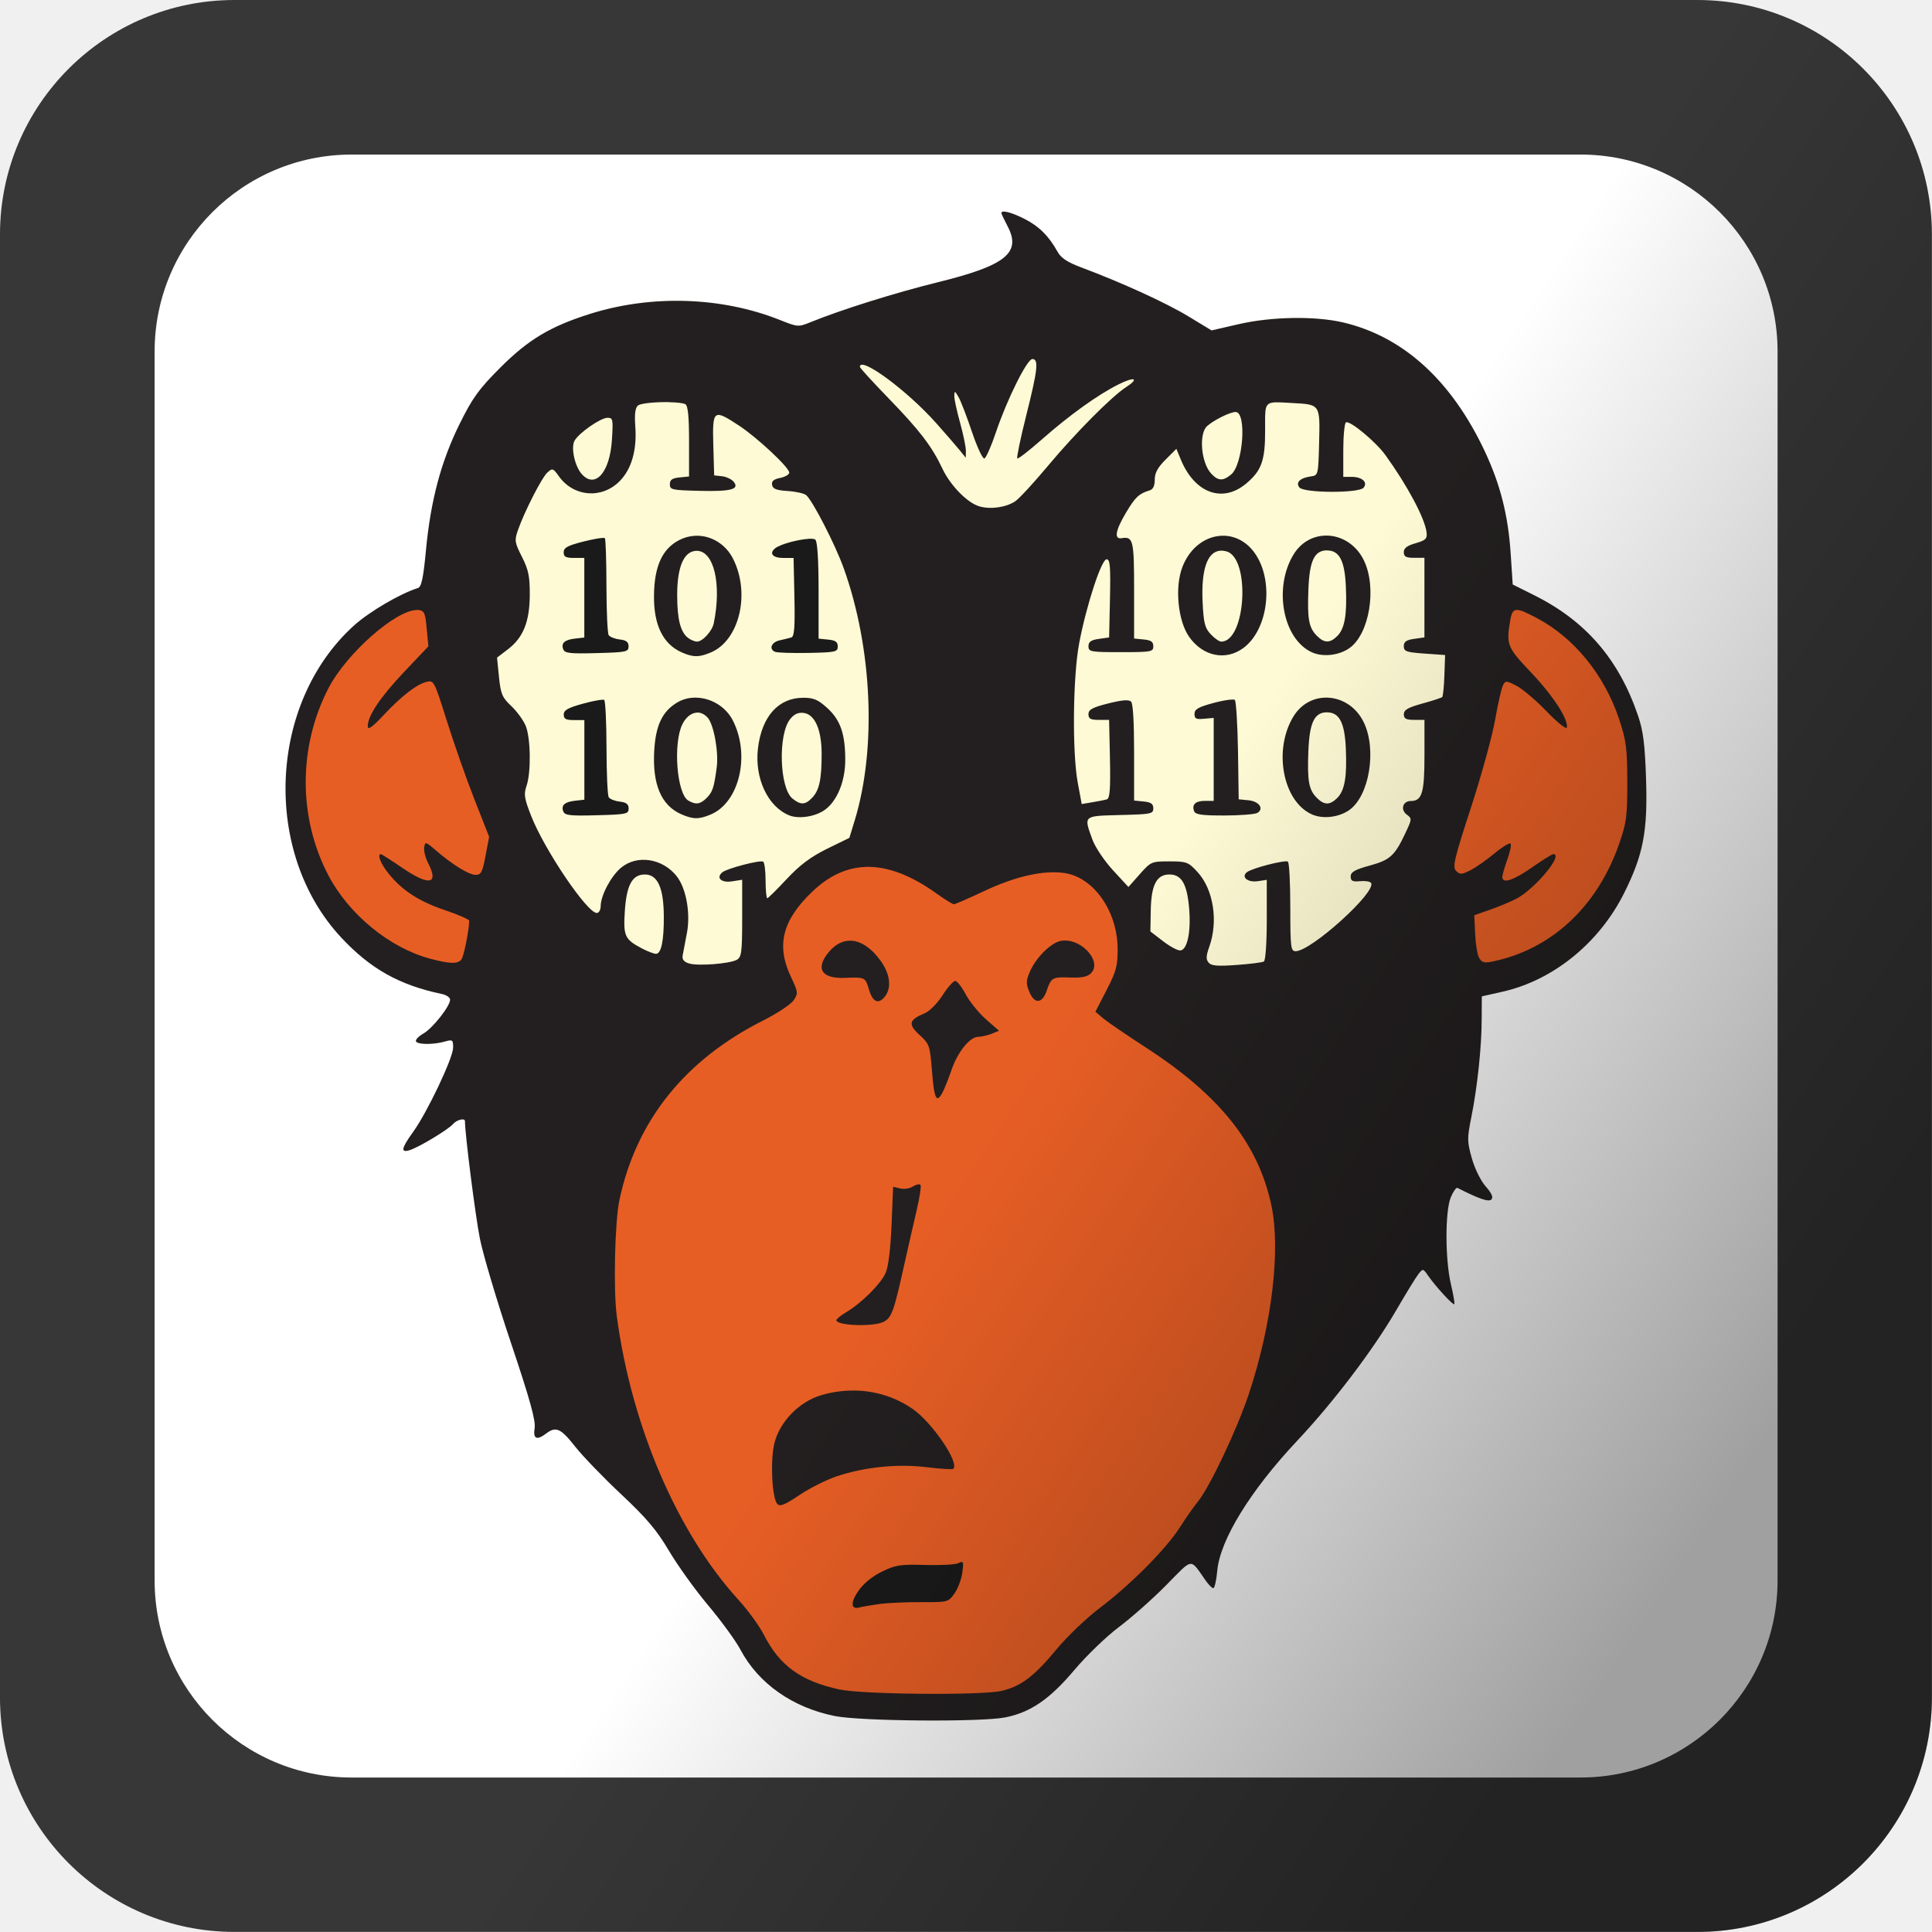
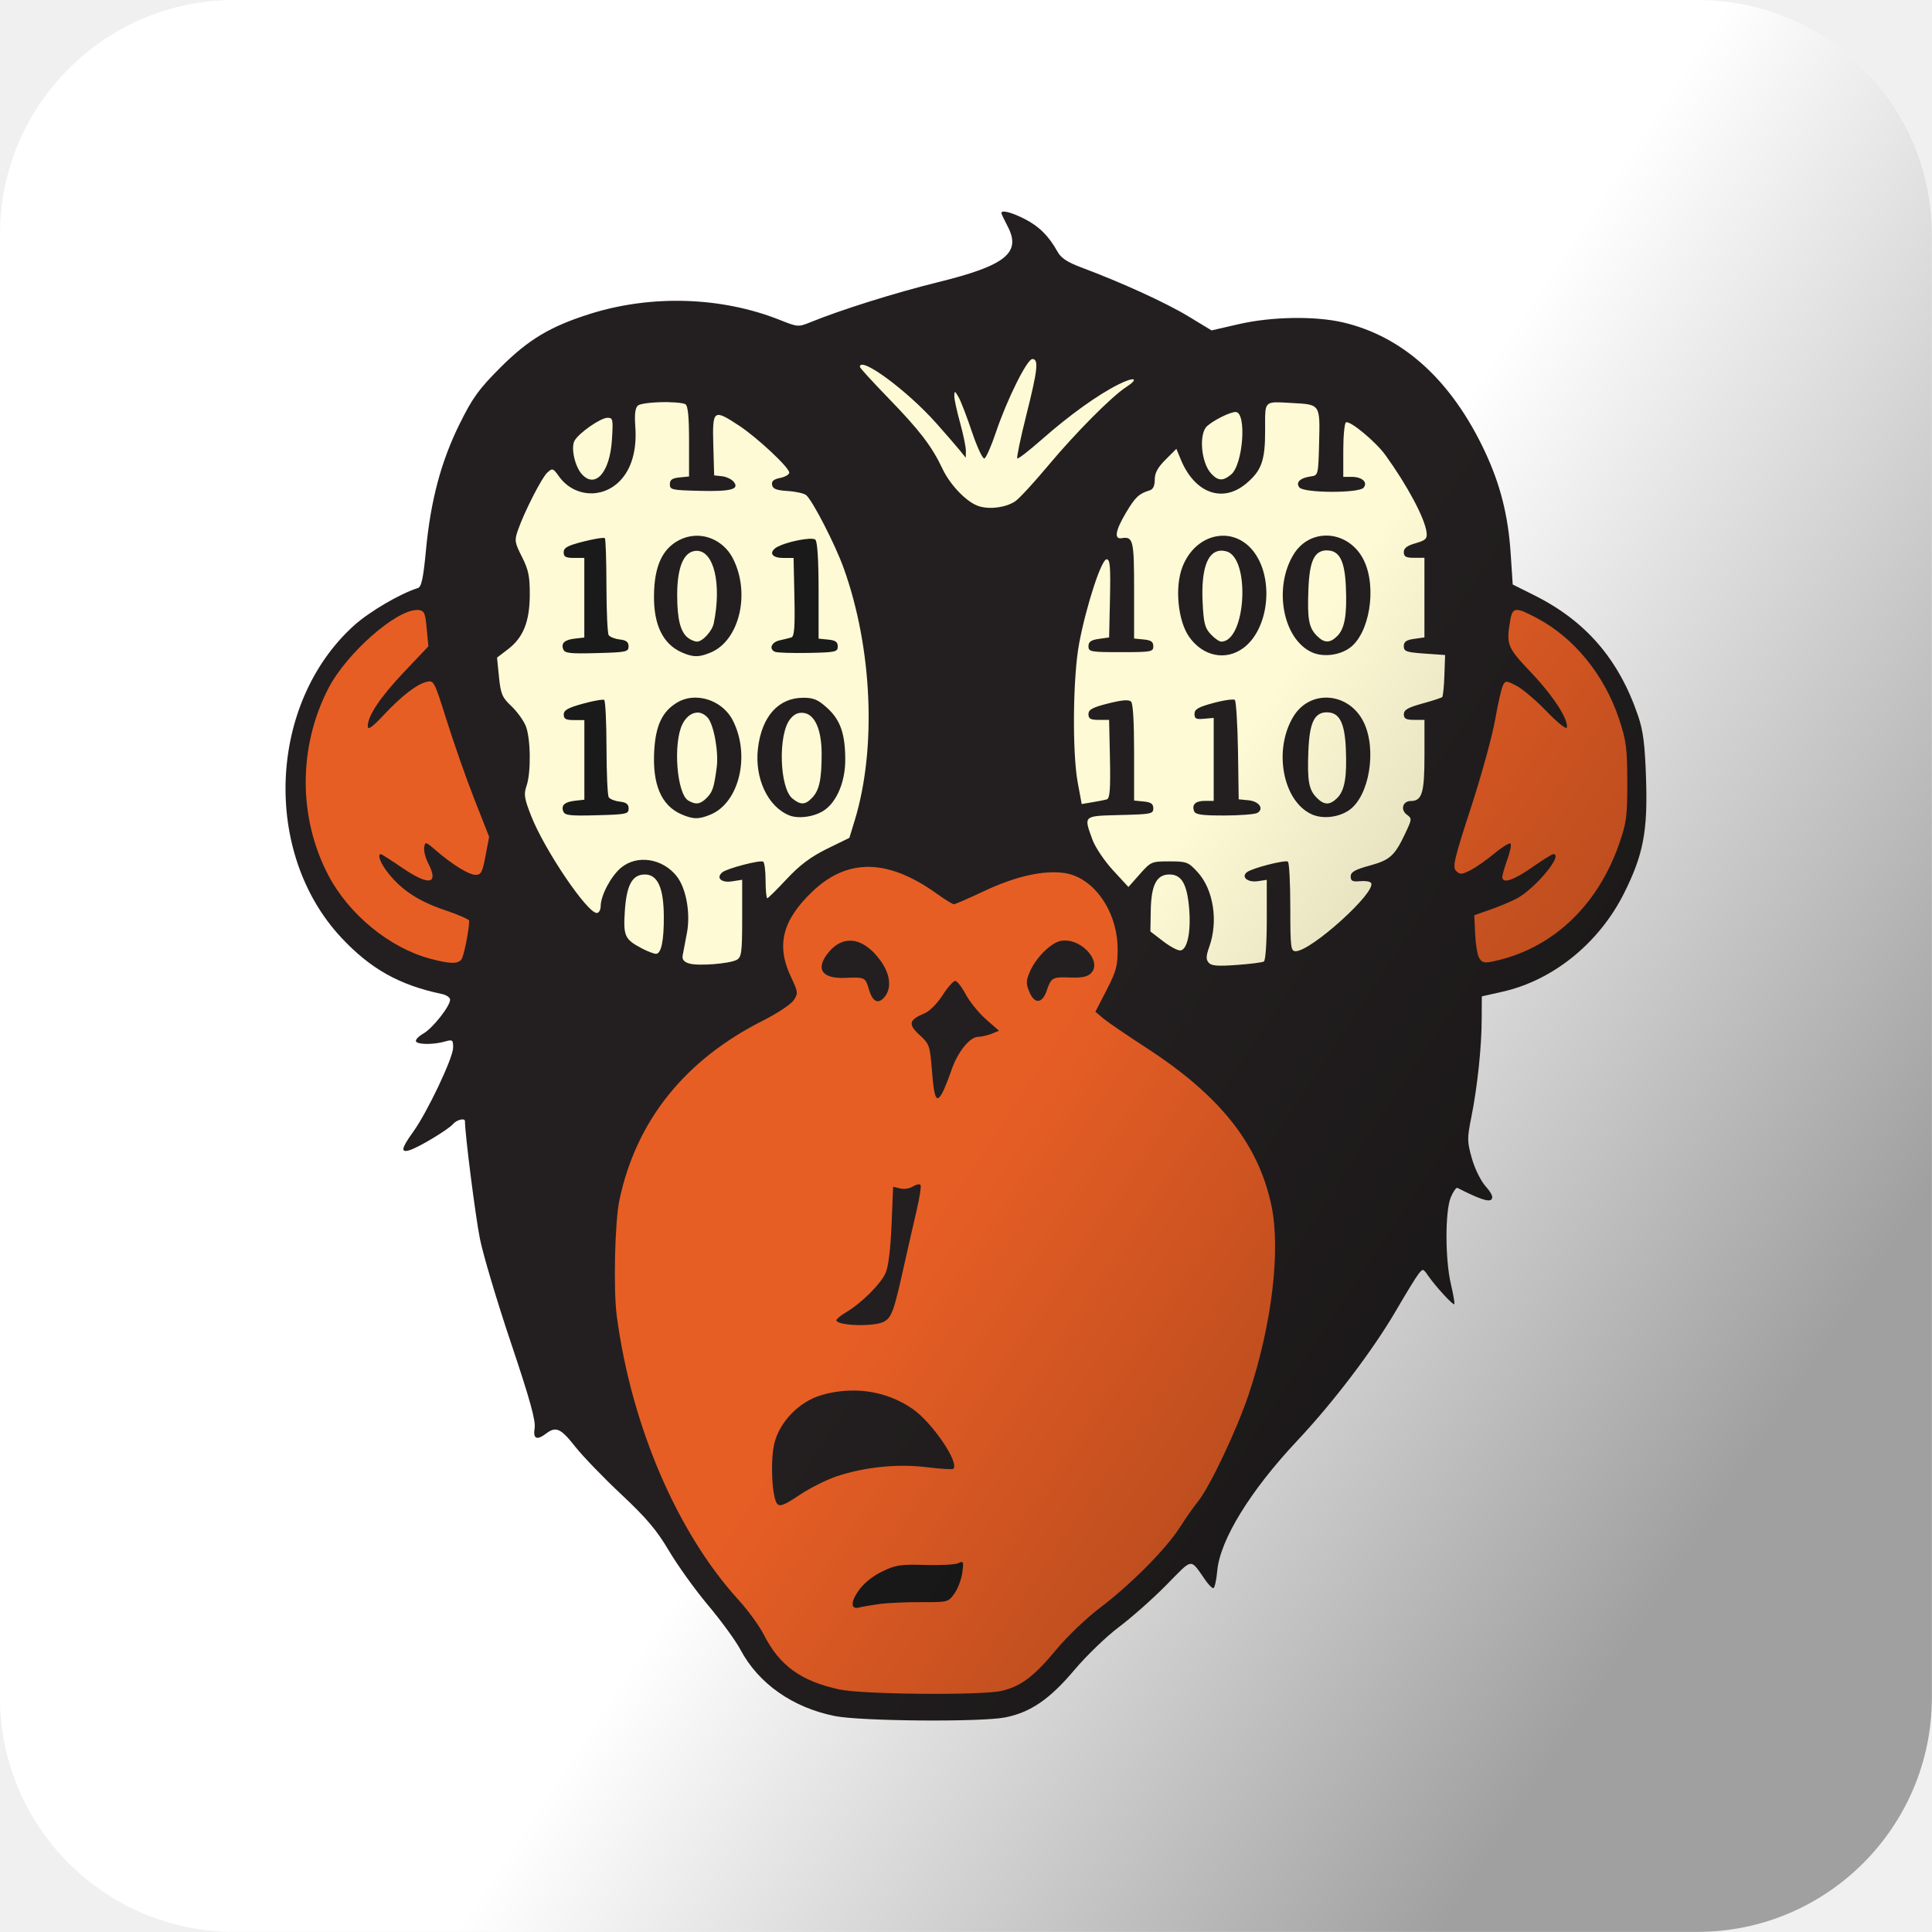
<svg xmlns="http://www.w3.org/2000/svg" viewBox="0 0 100 100">
  <defs>
    <linearGradient y2="61.754" x2="48.725" y1="85.34" x1="84.49" gradientUnits="userSpaceOnUse" id="0">
      <stop stop-opacity=".374" />
      <stop offset="1" stop-opacity="0" />
    </linearGradient>
  </defs>
  <path d="m12.137 0c-6.702 0-12.138 5.435-12.137 12.138v75.72c0 6.702 5.435 12.138 12.137 12.138h75.73c6.702 0 12.137-5.435 12.138-12.138v-75.72c0-6.702-5.435-12.138-12.138-12.138z" fill="#fff" />
  <path d="m51.924 10.951c-.06.007-.094.031-.094.075 0 .039.15.353.331.7.71 1.363-.115 2.02-3.612 2.881-2.256.557-5.03 1.432-6.594 2.069-.636.259-.663.254-1.6-.119-3-1.193-6.617-1.312-9.788-.319-2.081.652-3.224 1.34-4.675 2.794-1.107 1.109-1.426 1.546-2.1 2.906-.961 1.939-1.501 3.964-1.744 6.538-.138 1.464-.235 1.905-.419 1.962-.919.287-2.518 1.225-3.313 1.944-4.438 4.02-4.75 11.76-.65 16.15 1.51 1.617 3 2.454 5.212 2.919.231.048.419.182.419.294 0 .334-.902 1.477-1.381 1.75-.245.14-.416.316-.387.4.06.178.903.186 1.506.013.388-.112.421-.085.419.319-.003.532-1.332 3.333-2.063 4.35-.622.866-.669 1.103-.188.956.466-.142 2.01-1.072 2.25-1.356.18-.217.613-.323.613-.15 0 .667.544 4.946.775 6.094.169.839.895 3.272 1.613 5.406.978 2.91 1.28 4.01 1.219 4.388-.091.564.107.654.6.281.504-.381.754-.267 1.494.675.393.501 1.471 1.615 2.387 2.475 1.312 1.231 1.838 1.854 2.469 2.919.441.744 1.345 2.01 2.02 2.813.674.802 1.432 1.837 1.681 2.306.935 1.76 2.703 3 4.888 3.438 1.356.269 7.581.319 8.825.069 1.307-.262 2.299-.942 3.575-2.456.619-.734 1.65-1.73 2.294-2.213.644-.482 1.748-1.458 2.45-2.169 1.425-1.443 1.218-1.423 2.05-.244.151.214.325.394.394.394.068 0 .161-.411.206-.906.145-1.599 1.715-4.148 4.138-6.725 1.868-1.986 3.918-4.682 5.119-6.744.502-.862 1.018-1.707 1.15-1.875.237-.302.244-.301.506.075.399.573 1.29 1.541 1.356 1.475.032-.032-.049-.495-.175-1.031-.303-1.285-.306-3.783-.006-4.5.125-.298.28-.52.344-.487 1.122.571 1.616.74 1.756.6.11-.11.02-.317-.294-.675-.259-.295-.567-.921-.719-1.462-.245-.874-.243-1.03-.025-2.119.32-1.594.536-3.683.537-5.094l.006-1.163 1.081-.244c2.617-.591 4.993-2.52 6.281-5.094 1-2 1.231-3.21 1.138-5.962-.06-1.762-.147-2.444-.412-3.225-.997-2.93-2.711-4.914-5.4-6.25l-1.088-.544-.106-1.6c-.129-1.967-.532-3.569-1.331-5.275-1.725-3.681-4.226-5.956-7.338-6.688-1.446-.34-3.698-.304-5.4.087l-1.413.325-1.206-.731c-1.15-.698-3.439-1.744-5.544-2.531-.713-.267-1.042-.486-1.219-.806-.449-.813-.965-1.324-1.706-1.7-.51-.258-.933-.401-1.112-.381" fill="#fefad5" />
  <path d="m51.924 10.951c-.06.007-.094.031-.094.075 0 .039.15.353.331.7.71 1.363-.115 2.02-3.612 2.881-2.256.557-5.03 1.432-6.594 2.069-.636.259-.663.254-1.6-.119-3-1.193-6.617-1.312-9.788-.319-2.081.652-3.224 1.34-4.675 2.794-1.107 1.109-1.426 1.546-2.1 2.906-.961 1.939-1.501 3.964-1.744 6.538-.138 1.464-.235 1.905-.419 1.962-.919.287-2.518 1.225-3.313 1.944-4.438 4.02-4.75 11.76-.65 16.15 1.51 1.617 3 2.454 5.212 2.919.231.048.419.182.419.294 0 .334-.902 1.477-1.381 1.75-.245.14-.416.316-.387.4.06.178.903.186 1.506.013.388-.112.421-.085.419.319-.003.532-1.332 3.333-2.063 4.35-.622.866-.669 1.103-.188.956.466-.142 2.01-1.072 2.25-1.356.18-.217.613-.323.613-.15 0 .667.544 4.946.775 6.094.169.839.895 3.272 1.613 5.406.978 2.91 1.28 4.01 1.219 4.388-.091.564.107.654.6.281.504-.381.754-.267 1.494.675.393.501 1.471 1.615 2.387 2.475 1.312 1.231 1.838 1.854 2.469 2.919.441.744 1.345 2.01 2.02 2.813.674.802 1.432 1.837 1.681 2.306.935 1.76 2.703 3 4.888 3.438 1.356.269 7.581.319 8.825.069 1.307-.262 2.299-.942 3.575-2.456.619-.734 1.65-1.73 2.294-2.213.644-.482 1.748-1.458 2.45-2.169 1.425-1.443 1.218-1.423 2.05-.244.151.214.325.394.394.394.068 0 .161-.411.206-.906.145-1.599 1.715-4.148 4.137-6.725 1.868-1.986 3.918-4.682 5.119-6.744.502-.862 1.018-1.707 1.15-1.875.237-.302.244-.301.506.075.399.573 1.29 1.541 1.356 1.475.032-.032-.049-.495-.175-1.031-.303-1.285-.306-3.783-.006-4.5.125-.298.28-.52.344-.487 1.122.571 1.616.74 1.756.6.11-.11.021-.317-.294-.675-.259-.295-.567-.921-.719-1.462-.245-.874-.243-1.03-.025-2.119.32-1.594.536-3.683.537-5.094l.006-1.163 1.081-.244c2.617-.591 4.993-2.52 6.281-5.094 1-2 1.231-3.21 1.138-5.962-.06-1.762-.147-2.444-.412-3.225-.997-2.93-2.711-4.914-5.4-6.25l-1.088-.544-.106-1.6c-.129-1.967-.532-3.569-1.331-5.275-1.725-3.681-4.226-5.956-7.338-6.688-1.446-.34-3.698-.304-5.4.087l-1.413.325-1.206-.731c-1.15-.698-3.439-1.744-5.544-2.531-.713-.267-1.042-.486-1.219-.806-.449-.813-.965-1.324-1.706-1.7-.51-.258-.933-.401-1.112-.381m1.512 7.631c.338 0 .277.56-.319 2.925-.297 1.181-.503 2.178-.462 2.219.041.041.607-.398 1.263-.975 1.441-1.27 2.897-2.315 3.975-2.856.84-.422 1.102-.317.381.15-.73.473-2.611 2.366-4.01 4.04-.744.891-1.519 1.732-1.719 1.863-.484.317-1.288.429-1.862.256-.623-.187-1.497-1.085-1.906-1.956-.539-1.146-1.19-1.992-2.775-3.625-.822-.847-1.494-1.582-1.494-1.637 0-.581 2.455 1.228 3.956 2.919.498.561 1.048 1.196 1.219 1.406l.306.381.006-.35c.003-.19-.126-.832-.294-1.438-.168-.606-.309-1.243-.306-1.413.005-.277.03-.274.225.069.12.21.431 1.026.694 1.806.263.78.551 1.391.638 1.363.087-.029.355-.634.594-1.344.58-1.721 1.616-3.806 1.894-3.806m-18.806 2.238c.393.006.736.04.844.106.133.082.188.649.188 1.925v1.813l-.5.05c-.378.037-.494.124-.494.356 0 .282.114.302 1.525.337 1.643.042 2.103-.08 1.775-.475-.106-.127-.375-.255-.6-.281l-.406-.044-.044-1.563c-.051-1.849.002-1.888 1.337-1.01.95.628 2.594 2.166 2.594 2.431 0 .097-.217.223-.475.275-.341.068-.45.168-.413.363.039.205.227.276.806.313.417.026.847.122.956.212.33.274 1.507 2.563 1.944 3.781 1.48 4.129 1.709 9.311.575 13.04l-.281.919-1.163.569c-.85.421-1.411.846-2.087 1.569-.508.543-.955.987-1 .987-.045 0-.087-.408-.087-.906 0-.498-.056-.945-.125-.987-.158-.098-1.868.349-2.112.55-.348.287-.054.559.5.469l.525-.081v2c0 1.767-.038 2.01-.281 2.144-.384.206-2.01.329-2.469.188-.265-.082-.367-.208-.331-.413.028-.162.127-.681.219-1.156.198-1.027-.036-2.322-.525-2.944-.731-.93-2.06-1.134-2.888-.438-.526.443-1.045 1.433-1.05 1.994-.002.189-.092.344-.2.344-.5 0-2.708-3.267-3.4-5.03-.355-.904-.385-1.12-.238-1.544.242-.695.219-2.489-.044-3.119-.122-.292-.461-.753-.75-1.025-.463-.436-.542-.615-.631-1.5l-.1-1 .563-.431c.797-.608 1.127-1.437 1.131-2.825.003-.941-.063-1.283-.4-1.95-.377-.744-.399-.855-.219-1.375.331-.955 1.239-2.736 1.531-3 .26-.235.295-.226.594.194.76 1.067 2.211 1.189 3.138.262.622-.622.906-1.615.819-2.825-.047-.655-.008-.98.138-1.1.145-.121.957-.185 1.612-.175m31.412.012c.209-.004.499.016.888.038 1.396.076 1.393.067 1.344 2.02-.043 1.703-.047 1.723-.425 1.775-.56.077-.808.316-.594.575.241.29 3.079.302 3.319.012.234-.282-.074-.563-.619-.563h-.431v-1.369c0-.75.063-1.404.138-1.45.194-.12 1.545 1 2.044 1.694 1.155 1.603 2.048 3.282 2.131 4.01.036.316-.05.401-.569.55-.438.126-.612.254-.612.462 0 .231.114.294.537.294h.531v2.056 2.063l-.531.075c-.407.058-.537.149-.537.381 0 .269.128.314 1.069.381l1.069.075-.037 1.056c-.019.579-.072 1.078-.112 1.119-.041.041-.504.193-1.031.337-.748.205-.956.331-.956.556 0 .229.115.288.537.288h.531v1.844c0 1.946-.124 2.356-.713 2.356-.415 0-.543.456-.2.706.271.198.266.231-.063.931-.565 1.204-.8 1.415-1.862 1.706-.767.21-.981.336-.981.563 0 .233.1.281.487.244.265-.025.519.013.569.094.287.465-3.104 3.531-3.906 3.531-.248 0-.275-.193-.275-2.275 0-1.254-.056-2.32-.125-2.362-.162-.1-1.873.342-2.125.55-.305.252.044.539.569.462l.463-.069v2.069c0 1.187-.064 2.103-.15 2.156-.082.051-.723.132-1.419.181-.991.07-1.302.046-1.444-.125-.14-.169-.129-.351.038-.819.471-1.323.216-2.965-.606-3.862-.483-.527-.57-.556-1.462-.556-.923 0-.955.014-1.531.663l-.587.663-.806-.875c-.442-.482-.916-1.188-1.056-1.575-.457-1.26-.5-1.226 1.438-1.275 1.6-.04 1.712-.059 1.712-.344 0-.233-.116-.32-.494-.356l-.5-.05v-2.475c0-1.558-.053-2.541-.156-2.644-.116-.116-.463-.089-1.188.094-.817.206-1.019.319-1.019.556 0 .236.111.294.538.294h.531l.044 2.025c.032 1.54-.008 2.041-.156 2.087-.107.034-.443.099-.75.15l-.556.094-.206-1.112c-.291-1.583-.25-5.5.075-7.212.373-1.962 1.152-4.344 1.419-4.344.179 0 .21.352.175 2.02l-.044 2.025-.531.075c-.407.058-.538.149-.538.381 0 .287.105.306 1.681.306 1.576 0 1.675-.02 1.675-.306 0-.233-.116-.314-.494-.35l-.5-.05v-2.5c0-2.59-.044-2.792-.644-2.694-.405.067-.328-.395.231-1.331.478-.802.666-.973 1.219-1.144.18-.056.263-.234.263-.556 0-.347.156-.633.563-1.038l.556-.556.219.531c.717 1.762 2.167 2.3 3.4 1.262.791-.666.977-1.183.975-2.75-.001-1.196-.059-1.438.569-1.45m-2.1.5c.589 0 .394 2.724-.231 3.238-.424.349-.672.336-1.031-.05-.526-.565-.65-2.074-.206-2.462.363-.318 1.188-.725 1.469-.725m-32.506.3c.281 0 .294.082.225 1.156-.108 1.676-.863 2.529-1.556 1.762-.361-.399-.575-1.363-.381-1.725.214-.4 1.353-1.194 1.712-1.194m37.11 6.1c-.616.028-1.212.344-1.594.962-1.065 1.723-.565 4.406.95 5.081.564.252 1.392.16 1.931-.219 1.04-.731 1.435-3.129.75-4.544-.423-.874-1.246-1.318-2.037-1.281m-32.475.006c-.05 0-.1.003-.15.006-.267.019-.534.093-.788.225-.87.454-1.277 1.359-1.294 2.863-.017 1.527.466 2.515 1.438 2.944.59.26.888.262 1.5.006 1.486-.621 2.066-3.068 1.15-4.863-.379-.742-1.106-1.177-1.856-1.181m27.26 0c-.862-.017-1.736.558-2.144 1.625-.4 1.047-.228 2.781.35 3.606.707 1.01 1.886 1.257 2.8.587 1.304-.955 1.609-3.499.594-4.925-.423-.593-1.01-.882-1.6-.894m5.35.762c.631 0 .909.531.969 1.85.067 1.48-.055 2.193-.444 2.581-.377.377-.67.374-1.05-.006-.421-.421-.505-.854-.444-2.419.058-1.481.311-2.01.969-2.01m-5.538.018c.096-.008.202.004.313.031 1.268.318 1.029 4.675-.256 4.675-.102 0-.346-.171-.544-.381-.303-.322-.366-.577-.419-1.637-.083-1.693.234-2.629.906-2.688m-27.09.006c.886.004 1.296 1.703.881 3.75-.082.404-.579.95-.869.95-.11 0-.318-.083-.456-.188-.401-.304-.569-.967-.569-2.225 0-1.417.325-2.211.925-2.281.03-.003.059-.006.087-.006m-.019 7.6c-.341-.008-.681.066-.981.244-.78.461-1.124 1.186-1.2 2.494-.102 1.757.365 2.847 1.406 3.3.604.263.9.269 1.513.013 1.486-.621 2.066-3.074 1.15-4.869-.372-.729-1.137-1.163-1.888-1.181m32.506 0c-.616.028-1.212.344-1.594.962-1.065 1.723-.565 4.406.95 5.081.564.252 1.392.154 1.931-.225 1.04-.731 1.435-3.129.75-4.544-.423-.874-1.246-1.311-2.037-1.275m-26.975.006c-1.283.002-2.148.963-2.344 2.625-.18 1.535.506 3.01 1.619 3.462.487.2 1.341.069 1.831-.275.644-.453 1.069-1.483 1.069-2.594 0-1.357-.252-2.075-.944-2.7-.474-.428-.706-.519-1.231-.519m22.22.094c-.192-.001-.574.065-.981.175-.793.214-.987.325-.987.569 0 .25.085.289.494.25l.5-.044v2.144 2.15h-.456c-.49 0-.689.193-.556.538.066.173.41.221 1.575.219.821-.002 1.589-.063 1.706-.138.347-.22.075-.598-.469-.65l-.506-.05-.037-2.513c-.023-1.382-.099-2.568-.163-2.631-.016-.016-.055-.019-.119-.019m4.894.663c.631 0 .909.531.969 1.85.067 1.48-.055 2.193-.444 2.581-.377.377-.67.38-1.05 0-.421-.421-.505-.861-.444-2.425.058-1.481.311-2.01.969-2.01m-32.581.013c.182.004.362.09.519.263.316.349.577 1.777.469 2.581-.14 1.042-.214 1.27-.519 1.575-.334.334-.561.364-.95.138-.597-.348-.799-2.97-.306-3.956.179-.358.444-.564.712-.594.026-.003.049-.007.075-.006m5.381.012c.033 0 .065.002.1.006.585.068.938.863.938 2.125 0 1.311-.119 1.868-.481 2.256-.359.386-.606.399-1.031.05-.669-.548-.752-3.303-.125-4.1.185-.236.368-.337.6-.337m-8.113 8.369c.657 0 .969.68.981 2.138.011 1.288-.134 1.979-.413 1.969-.103-.004-.438-.129-.737-.288-.874-.462-.95-.638-.869-1.906.088-1.372.384-1.912 1.038-1.913m27.16 0c.624 0 .909.501 1.013 1.775.097 1.187-.089 2.089-.438 2.156-.13.025-.532-.186-.9-.469l-.669-.513.019-1.094c.025-1.329.306-1.856.975-1.856" fill="#231f20" />
  <g fill="#1a1a1a">
    <path d="m31.19 27.843c.062-.003.104 0 .116.011.046.046.081 1.155.083 2.463.002 1.308.054 2.459.116 2.556.062.097.322.197.573.226.338.038.457.132.457.358 0 .284-.121.307-1.647.347-1.392.037-1.656.009-1.735-.198-.124-.322.073-.495.634-.556l.457-.05v-2.061-2.061h-.534c-.426 0-.534-.056-.534-.292 0-.237.204-.349 1.025-.556.422-.106.806-.178.992-.187" />
    <path d="m41.858 27.887c.176-.01.302.004.347.05.105.105.165 1.07.165 2.645v2.474l.496.05c.378.036.496.12.496.353 0 .283-.106.309-1.521.336-.839.016-1.614-.011-1.719-.055-.34-.142-.199-.501.231-.595.231-.051.504-.121.612-.154.148-.046.187-.542.154-2.083l-.044-2.027h-.518c-.555 0-.762-.231-.441-.496.27-.223 1.212-.465 1.741-.496" />
  </g>
  <path d="m21.569 31.575c-1.087.006-3.631 2.239-4.569 4.05-1.567 3.03-1.568 6.704 0 9.688 1.062 2.02 3.165 3.744 5.256 4.306 1.037.279 1.43.284 1.625.044.125-.154.383-1.436.406-2 .003-.072-.548-.314-1.231-.544-1.367-.459-2.255-1.036-2.956-1.919-.409-.514-.591-.987-.381-.987.041 0 .523.31 1.075.688 1.429.978 1.942.882 1.356-.25-.131-.253-.22-.609-.194-.788.045-.311.076-.306.587.138.861.745 1.722 1.281 2.075 1.281.283 0 .353-.134.512-.981l.188-.987-.769-1.956c-.421-1.075-1.061-2.9-1.425-4.056-.644-2.048-.666-2.097-1.038-2.01-.523.128-1.3.729-2.244 1.737-.559.598-.801.767-.806.575-.014-.536.634-1.507 1.875-2.819l1.262-1.331-.087-.913c-.072-.802-.119-.926-.419-.969-.032-.005-.065 0-.1 0m56.925 0c-.196.016-.267.199-.325.55-.209 1.266-.163 1.372 1.106 2.712 1.14 1.204 1.944 2.456 1.819 2.831-.031.094-.502-.287-1.044-.85-.542-.563-1.245-1.159-1.556-1.319-.536-.275-.57-.272-.7-.019-.076.147-.26.948-.406 1.788-.147.839-.713 2.889-1.256 4.556-.867 2.662-.959 3.06-.763 3.256.196.196.286.197.737-.031.283-.143.847-.54 1.25-.875.403-.335.778-.559.831-.506.053.053-.02.416-.162.813-.142.397-.263.808-.263.913.002.366.564.186 1.537-.494.539-.377 1.037-.686 1.1-.688.566-.008-.961 1.824-1.931 2.319-.344.176-.967.43-1.388.575l-.769.269.044.944c.02.519.11 1.081.2 1.25.132.246.26.29.65.212 3.073-.613 5.464-2.826 6.606-6.106.381-1.094.422-1.419.419-3.2-.003-1.744-.054-2.136-.419-3.237-.755-2.28-2.308-4.201-4.237-5.231-.563-.301-.885-.447-1.081-.431m-33.687 13.3c-.991.033-1.903.461-2.756 1.275-1.553 1.481-1.882 2.781-1.112 4.406.373.788.382.858.15 1.212-.135.207-.843.682-1.575 1.05-4.058 2.041-6.578 5.181-7.45 9.3-.238 1.126-.318 4.642-.137 6 .757 5.683 3.128 11.212 6.3 14.694.497.546 1.079 1.344 1.3 1.781.822 1.623 1.924 2.422 3.925 2.856 1.186.257 7.338.313 8.381.075 1-.228 1.691-.746 2.837-2.131.56-.677 1.576-1.65 2.256-2.162 1.597-1.204 3.444-3.065 4.156-4.188.309-.487.72-1.068.906-1.294.621-.75 2.044-3.759 2.65-5.581 1.2-3.603 1.663-7.475 1.169-9.788-.676-3.165-2.639-5.649-6.425-8.113-1.01-.655-2.02-1.343-2.256-1.538l-.425-.362.581-1.125c.503-.978.575-1.26.569-2.138-.013-1.941-1.235-3.686-2.744-3.913-1.079-.162-2.55.169-4.175.938-.787.372-1.484.675-1.556.675-.072 0-.468-.245-.875-.538-1.346-.967-2.571-1.431-3.694-1.394m10.281 3.813c.957-.04 1.966 1.109 1.381 1.694-.182.182-.476.243-1.069.219-.921-.037-.986.001-1.219.681-.231.675-.628.706-.894.075-.183-.437-.18-.576.013-1.038.297-.713 1.07-1.497 1.594-1.612.063-.014.13-.016.194-.019m-11.05.006c.517.017 1.059.368 1.544 1.038.49.677.579 1.387.237 1.837-.334.439-.641.319-.837-.337-.196-.655-.182-.65-1.281-.612-1.194.041-1.506-.496-.788-1.35.334-.397.723-.588 1.125-.575m5.406 2.081c.096 0 .34.31.544.694.203.383.677.966 1.05 1.294l.675.594-.406.163c-.225.086-.528.15-.675.15-.428 0-1.056.78-1.375 1.706-.162.471-.375.999-.469 1.175-.31.58-.431.344-.544-1.081-.107-1.358-.131-1.424-.65-1.9-.602-.551-.549-.78.269-1.119.251-.104.656-.511.925-.931.263-.411.56-.744.656-.744m-1.862 10.531c.027.002.049.012.063.025.054.054-.041.664-.206 1.362-.165.698-.451 1.961-.638 2.8-.53 2.389-.648 2.72-1.069 2.931-.529.266-2.438.197-2.438-.088 0-.06.216-.24.487-.4.809-.478 1.828-1.492 2.069-2.063.139-.33.251-1.285.3-2.494l.081-1.95.362.087c.196.049.485.009.65-.094.124-.077.257-.125.337-.119m-3.512 10.675c1.13-.02 2.225.299 3.163.944 1.016.699 2.438 2.787 2.119 3.106-.042.042-.657.007-1.362-.081-1.511-.188-3.214-.017-4.675.469-.532.177-1.402.616-1.938.975-.775.52-1.012.608-1.144.45-.272-.327-.363-2.229-.15-3.119.269-1.121 1.283-2.169 2.431-2.506.517-.152 1.043-.228 1.556-.237" fill="#e75e25" />
  <g fill="#1a1a1a">
    <path d="m31.15 36.22c.064-.005.105-.005.121.005.065.04.119 1.152.121 2.468.002 1.317.054 2.476.116 2.573.062.097.322.197.573.226.338.038.457.132.457.358 0 .284-.121.307-1.647.347-1.392.037-1.656.009-1.735-.198-.124-.322.073-.495.634-.556l.457-.05v-2.061-2.061h-.534c-.423 0-.534-.057-.534-.286 0-.227.218-.35.992-.562.407-.112.788-.189.981-.204" />
    <path d="m49.759 80.85c.114-.016.108.112.05.545-.046.346-.23.835-.408 1.085-.32.45-.339.453-1.73.446-.774-.004-1.751.041-2.171.099-.42.058-.874.138-1.014.176-.452.124-.475-.251-.05-.865.258-.373.714-.745 1.207-.986.704-.345.951-.385 2.231-.347.792.023 1.57-.017 1.73-.094.067-.032.116-.055.154-.061" />
  </g>
-   <path d="m12.137 0c-6.702 0-12.138 5.435-12.138 12.138v75.72c0 6.702 5.435 12.138 12.138 12.138h75.72c6.702 0 12.137-5.435 12.138-12.138v-75.72c0-6.702-5.435-12.138-12.138-12.138h-75.72m6.06 8h63.61c5.63 0 10.2 4.564 10.2 10.194v63.61c0 5.63-4.57 10.2-10.2 10.2h-63.61c-5.63 0-10.194-4.57-10.194-10.2v-63.61c0-5.63 4.564-10.194 10.194-10.194" fill-opacity=".784" />
  <path d="m12.138 0c-6.702 0-12.138 5.435-12.138 12.138v75.72c0 6.702 5.435 12.138 12.138 12.137h75.72c6.702 0 12.137-5.435 12.138-12.137v-75.72c0-6.702-5.435-12.138-12.138-12.138z" fill="url(#0)" />
</svg>
